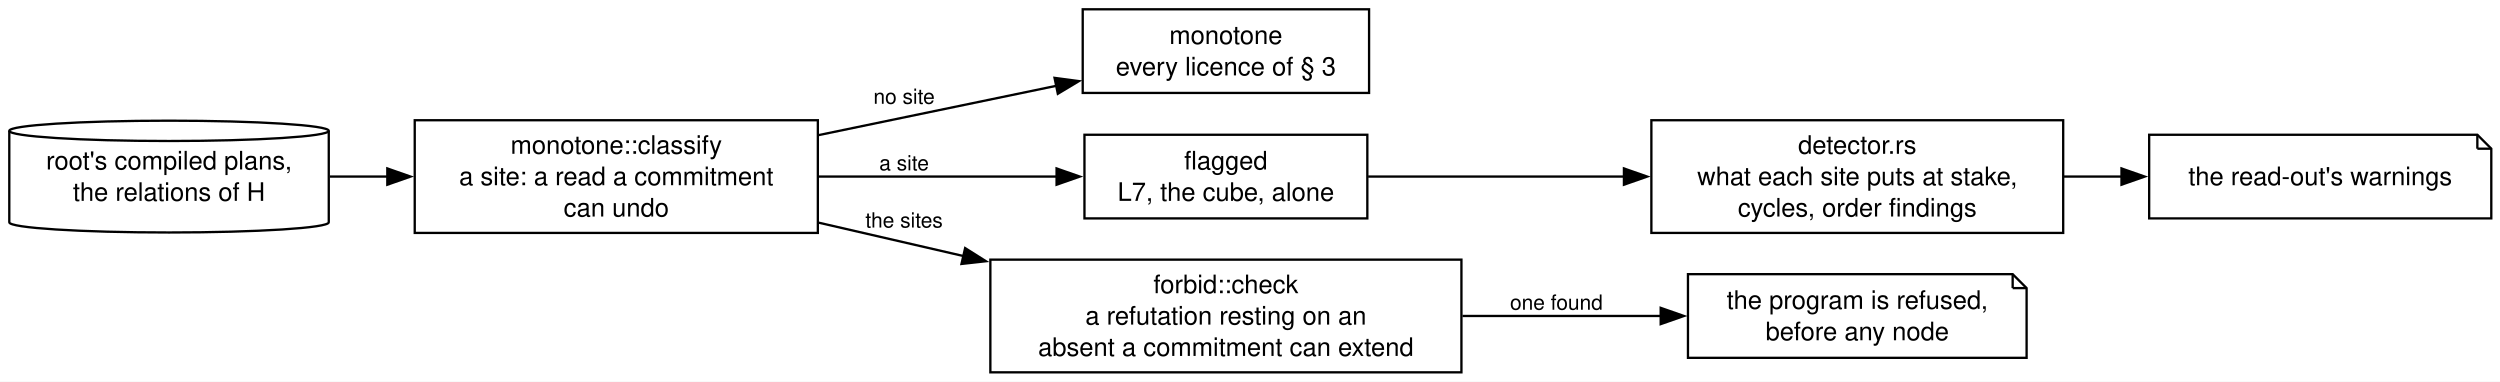
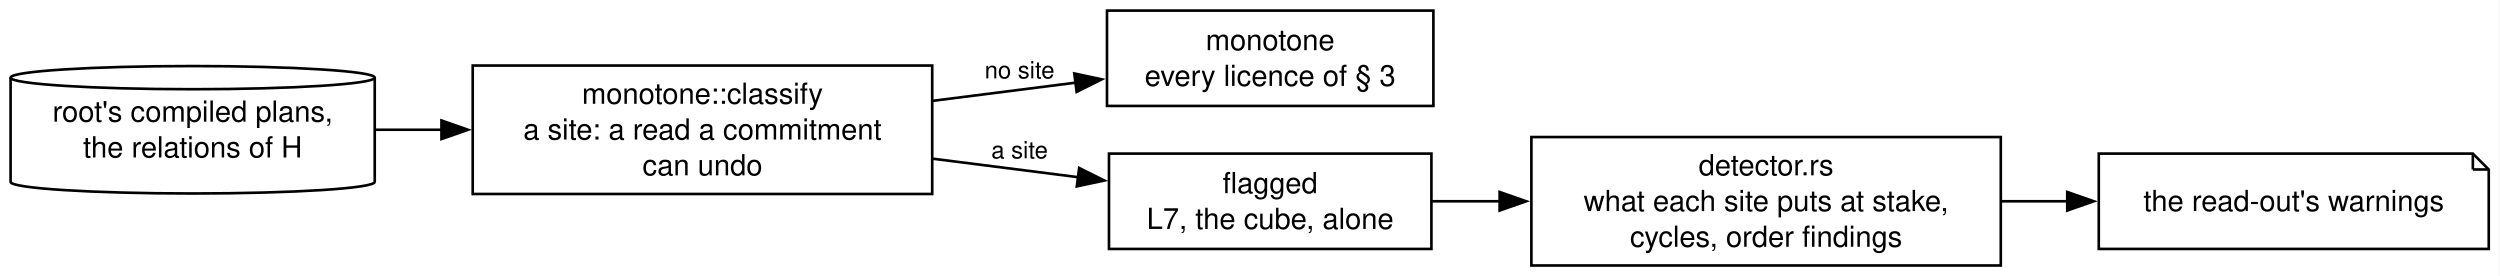
- <svg xmlns="http://www.w3.org/2000/svg" width="1076pt" height="164pt" viewBox="0.00 0.00 1076.00 164.00">
-   <g id="graph0" class="graph" transform="scale(1 1) rotate(0) translate(4 160.25)">
-     <polygon fill="white" stroke="none" points="-4,4 -4,-160.25 1072.25,-160.25 1072.25,4 -4,4" />
+ <svg xmlns="http://www.w3.org/2000/svg" width="944pt" height="104pt" viewBox="0.00 0.00 944.00 104.00">
+   <g id="graph0" class="graph" transform="scale(1 1) rotate(0) translate(4 100.25)">
+     <polygon fill="white" stroke="none" points="-4,4 -4,-100.25 939.75,-100.25 939.75,4 -4,4" />
    <g id="node1" class="node">
-       <path fill="none" stroke="black" d="M137.5,-103.94C137.5,-106.35 106.69,-108.31 68.75,-108.31 30.81,-108.31 0,-106.35 0,-103.94 0,-103.94 0,-64.56 0,-64.56 0,-62.15 30.81,-60.19 68.75,-60.19 106.69,-60.19 137.5,-62.15 137.5,-64.56 137.5,-64.56 137.5,-103.94 137.5,-103.94" />
-       <path fill="none" stroke="black" d="M137.5,-103.94C137.5,-101.52 106.69,-99.56 68.75,-99.56 30.81,-99.56 0,-101.52 0,-103.94" />
-       <text xml:space="preserve" text-anchor="middle" x="68.75" y="-87.3" font-family="Helvetica,sans-Serif" font-size="11.00">root's compiled plans,</text>
-       <text xml:space="preserve" text-anchor="middle" x="68.75" y="-73.8" font-family="Helvetica,sans-Serif" font-size="11.00">the relations of H</text>
+       <path fill="none" stroke="black" d="M137.5,-70.94C137.5,-73.35 106.69,-75.31 68.75,-75.31 30.81,-75.31 0,-73.35 0,-70.94 0,-70.94 0,-31.56 0,-31.56 0,-29.15 30.81,-27.19 68.75,-27.19 106.69,-27.19 137.5,-29.15 137.5,-31.56 137.5,-31.56 137.5,-70.94 137.5,-70.94" />
+       <path fill="none" stroke="black" d="M137.5,-70.94C137.5,-68.52 106.69,-66.56 68.75,-66.56 30.81,-66.56 0,-68.52 0,-70.94" />
+       <text xml:space="preserve" text-anchor="middle" x="68.75" y="-54.3" font-family="Helvetica,sans-Serif" font-size="11.00">root's compiled plans,</text>
+       <text xml:space="preserve" text-anchor="middle" x="68.75" y="-40.8" font-family="Helvetica,sans-Serif" font-size="11.00">the relations of H</text>
    </g>
    <g id="node2" class="node">
-       <polygon fill="none" stroke="black" points="348,-108.5 174.5,-108.5 174.5,-60 348,-60 348,-108.5" />
-       <text xml:space="preserve" text-anchor="middle" x="261.25" y="-94.05" font-family="Helvetica,sans-Serif" font-size="11.00">monotone::classify</text>
-       <text xml:space="preserve" text-anchor="middle" x="261.25" y="-80.55" font-family="Helvetica,sans-Serif" font-size="11.00">a site: a read a commitment</text>
-       <text xml:space="preserve" text-anchor="middle" x="261.25" y="-67.05" font-family="Helvetica,sans-Serif" font-size="11.00">can undo</text>
+       <polygon fill="none" stroke="black" points="348,-75.5 174.5,-75.5 174.5,-27 348,-27 348,-75.5" />
+       <text xml:space="preserve" text-anchor="middle" x="261.25" y="-61.05" font-family="Helvetica,sans-Serif" font-size="11.00">monotone::classify</text>
+       <text xml:space="preserve" text-anchor="middle" x="261.25" y="-47.55" font-family="Helvetica,sans-Serif" font-size="11.00">a site: a read a commitment</text>
+       <text xml:space="preserve" text-anchor="middle" x="261.25" y="-34.05" font-family="Helvetica,sans-Serif" font-size="11.00">can undo</text>
    </g>
    <g id="edge1" class="edge">
-       <path fill="none" stroke="black" d="M137.99,-84.25C146.06,-84.25 154.42,-84.25 162.8,-84.25" />
-       <polygon fill="black" stroke="black" points="162.7,-87.75 172.7,-84.25 162.7,-80.75 162.7,-87.75" />
+       <path fill="none" stroke="black" d="M137.99,-51.25C146.06,-51.25 154.42,-51.25 162.8,-51.25" />
+       <polygon fill="black" stroke="black" points="162.7,-54.75 172.7,-51.25 162.7,-47.75 162.7,-54.75" />
    </g>
    <g id="node3" class="node">
-       <polygon fill="none" stroke="black" points="585.25,-156.25 462,-156.25 462,-120.25 585.25,-120.25 585.25,-156.25" />
-       <text xml:space="preserve" text-anchor="middle" x="523.62" y="-141.3" font-family="Helvetica,sans-Serif" font-size="11.00">monotone</text>
-       <text xml:space="preserve" text-anchor="middle" x="523.62" y="-127.8" font-family="Helvetica,sans-Serif" font-size="11.00">every licence of § 3</text>
+       <polygon fill="none" stroke="black" points="537.25,-96.25 414,-96.25 414,-60.25 537.25,-60.25 537.25,-96.25" />
+       <text xml:space="preserve" text-anchor="middle" x="475.62" y="-81.3" font-family="Helvetica,sans-Serif" font-size="11.00">monotone</text>
+       <text xml:space="preserve" text-anchor="middle" x="475.62" y="-67.8" font-family="Helvetica,sans-Serif" font-size="11.00">every licence of § 3</text>
    </g>
    <g id="edge2" class="edge">
-       <path fill="none" stroke="black" d="M348.23,-102.08C381.49,-108.98 419.11,-116.78 450.88,-123.37" />
-       <polygon fill="black" stroke="black" points="449.87,-126.74 460.38,-125.34 451.29,-119.88 449.87,-126.74" />
-       <text xml:space="preserve" text-anchor="middle" x="385.12" y="-115.57" font-family="Helvetica,sans-Serif" font-size="9.00">no site</text>
+       <path fill="none" stroke="black" d="M348.32,-62.19C366.25,-64.47 384.96,-66.85 402.32,-69.06" />
+       <polygon fill="black" stroke="black" points="401.65,-72.5 412.02,-70.29 402.54,-65.56 401.65,-72.5" />
+       <text xml:space="preserve" text-anchor="middle" x="381" y="-70.66" font-family="Helvetica,sans-Serif" font-size="9.00">no site</text>
    </g>
    <g id="node4" class="node">
-       <polygon fill="none" stroke="black" points="584.5,-102.25 462.75,-102.25 462.75,-66.25 584.5,-66.25 584.5,-102.25" />
-       <text xml:space="preserve" text-anchor="middle" x="523.62" y="-87.3" font-family="Helvetica,sans-Serif" font-size="11.00">flagged</text>
-       <text xml:space="preserve" text-anchor="middle" x="523.62" y="-73.8" font-family="Helvetica,sans-Serif" font-size="11.00">L7, the cube, alone</text>
+       <polygon fill="none" stroke="black" points="536.5,-42.25 414.75,-42.25 414.75,-6.25 536.5,-6.25 536.5,-42.25" />
+       <text xml:space="preserve" text-anchor="middle" x="475.62" y="-27.3" font-family="Helvetica,sans-Serif" font-size="11.00">flagged</text>
+       <text xml:space="preserve" text-anchor="middle" x="475.62" y="-13.8" font-family="Helvetica,sans-Serif" font-size="11.00">L7, the cube, alone</text>
    </g>
    <g id="edge3" class="edge">
-       <path fill="none" stroke="black" d="M348.23,-84.25C381.47,-84.25 419.08,-84.25 450.84,-84.25" />
-       <polygon fill="black" stroke="black" points="450.75,-87.75 460.75,-84.25 450.75,-80.75 450.75,-87.75" />
-       <text xml:space="preserve" text-anchor="middle" x="385.12" y="-86.95" font-family="Helvetica,sans-Serif" font-size="9.00">a site</text>
+       <path fill="none" stroke="black" d="M348.32,-40.31C366.53,-37.99 385.55,-35.57 403.14,-33.34" />
+       <polygon fill="black" stroke="black" points="403.5,-36.82 412.98,-32.09 402.61,-29.88 403.5,-36.82" />
+       <text xml:space="preserve" text-anchor="middle" x="381" y="-40.45" font-family="Helvetica,sans-Serif" font-size="9.00">a site</text>
+     </g>
+     <g id="node5" class="node">
+       <polygon fill="none" stroke="black" points="751.5,-48.5 574.25,-48.5 574.25,0 751.5,0 751.5,-48.5" />
+       <text xml:space="preserve" text-anchor="middle" x="662.88" y="-34.05" font-family="Helvetica,sans-Serif" font-size="11.00">detector.rs</text>
+       <text xml:space="preserve" text-anchor="middle" x="662.88" y="-20.55" font-family="Helvetica,sans-Serif" font-size="11.00">what each site puts at stake,</text>
+       <text xml:space="preserve" text-anchor="middle" x="662.88" y="-7.05" font-family="Helvetica,sans-Serif" font-size="11.00">cycles, order findings</text>
+     </g>
+     <g id="edge4" class="edge">
+       <path fill="none" stroke="black" d="M536.77,-24.25C545,-24.25 553.62,-24.25 562.32,-24.25" />
+       <polygon fill="black" stroke="black" points="562.26,-27.75 572.26,-24.25 562.26,-20.75 562.26,-27.75" />
    </g>
    <g id="node6" class="node">
-       <polygon fill="none" stroke="black" points="625,-48.5 422.25,-48.5 422.25,0 625,0 625,-48.5" />
-       <text xml:space="preserve" text-anchor="middle" x="523.62" y="-34.05" font-family="Helvetica,sans-Serif" font-size="11.00">forbid::check</text>
-       <text xml:space="preserve" text-anchor="middle" x="523.62" y="-20.55" font-family="Helvetica,sans-Serif" font-size="11.00">a refutation resting on an</text>
-       <text xml:space="preserve" text-anchor="middle" x="523.62" y="-7.05" font-family="Helvetica,sans-Serif" font-size="11.00">absent a commitment can extend</text>
-     </g>
-     <g id="edge6" class="edge">
-       <path fill="none" stroke="black" d="M348.23,-64.44C368.19,-59.84 389.73,-54.87 410.63,-50.06" />
-       <polygon fill="black" stroke="black" points="411.39,-53.47 420.35,-47.82 409.82,-46.65 411.39,-53.47" />
-       <text xml:space="preserve" text-anchor="middle" x="385.12" y="-62.32" font-family="Helvetica,sans-Serif" font-size="9.00">the sites</text>
-     </g>
-     <g id="node5" class="node">
-       <polygon fill="none" stroke="black" points="884,-108.5 706.75,-108.5 706.75,-60 884,-60 884,-108.5" />
-       <text xml:space="preserve" text-anchor="middle" x="795.38" y="-94.05" font-family="Helvetica,sans-Serif" font-size="11.00">detector.rs</text>
-       <text xml:space="preserve" text-anchor="middle" x="795.38" y="-80.55" font-family="Helvetica,sans-Serif" font-size="11.00">what each site puts at stake,</text>
-       <text xml:space="preserve" text-anchor="middle" x="795.38" y="-67.05" font-family="Helvetica,sans-Serif" font-size="11.00">cycles, order findings</text>
-     </g>
-     <g id="edge4" class="edge">
-       <path fill="none" stroke="black" d="M584.83,-84.25C617.26,-84.25 658.11,-84.25 695.11,-84.25" />
-       <polygon fill="black" stroke="black" points="694.94,-87.75 704.94,-84.25 694.94,-80.75 694.94,-87.75" />
-     </g>
-     <g id="node8" class="node">
-       <polygon fill="none" stroke="black" points="1062.25,-102.25 921,-102.25 921,-66.25 1068.25,-66.25 1068.25,-96.25 1062.25,-102.25" />
-       <polyline fill="none" stroke="black" points="1062.25,-102.25 1062.25,-96.25" />
-       <polyline fill="none" stroke="black" points="1068.25,-96.25 1062.25,-96.25" />
-       <text xml:space="preserve" text-anchor="middle" x="994.62" y="-80.55" font-family="Helvetica,sans-Serif" font-size="11.00">the read-out's warnings</text>
+       <polygon fill="none" stroke="black" points="929.75,-42.25 788.5,-42.25 788.5,-6.25 935.75,-6.25 935.75,-36.25 929.75,-42.25" />
+       <polyline fill="none" stroke="black" points="929.75,-42.25 929.75,-36.25" />
+       <polyline fill="none" stroke="black" points="935.75,-36.25 929.75,-36.25" />
+       <text xml:space="preserve" text-anchor="middle" x="862.12" y="-20.55" font-family="Helvetica,sans-Serif" font-size="11.00">the read-out's warnings</text>
    </g>
    <g id="edge5" class="edge">
-       <path fill="none" stroke="black" d="M884.33,-84.25C892.57,-84.25 900.91,-84.25 909.11,-84.25" />
-       <polygon fill="black" stroke="black" points="909.09,-87.75 919.09,-84.25 909.09,-80.75 909.09,-87.75" />
-     </g>
-     <g id="node7" class="node">
-       <polygon fill="none" stroke="black" points="862.25,-42.25 722.5,-42.25 722.5,-6.25 868.25,-6.25 868.25,-36.25 862.25,-42.25" />
-       <polyline fill="none" stroke="black" points="862.25,-42.25 862.25,-36.25" />
-       <polyline fill="none" stroke="black" points="868.25,-36.25 862.25,-36.25" />
-       <text xml:space="preserve" text-anchor="middle" x="795.38" y="-27.3" font-family="Helvetica,sans-Serif" font-size="11.00">the program is refused,</text>
-       <text xml:space="preserve" text-anchor="middle" x="795.38" y="-13.8" font-family="Helvetica,sans-Serif" font-size="11.00">before any node</text>
-     </g>
-     <g id="edge7" class="edge">
-       <path fill="none" stroke="black" d="M625.45,-24.25C653.61,-24.25 683.88,-24.25 710.91,-24.25" />
-       <polygon fill="black" stroke="black" points="710.76,-27.75 720.76,-24.25 710.76,-20.75 710.76,-27.75" />
-       <text xml:space="preserve" text-anchor="middle" x="665.88" y="-26.95" font-family="Helvetica,sans-Serif" font-size="9.00">one found</text>
+       <path fill="none" stroke="black" d="M751.83,-24.25C760.07,-24.25 768.41,-24.25 776.61,-24.25" />
+       <polygon fill="black" stroke="black" points="776.59,-27.75 786.59,-24.25 776.59,-20.75 776.59,-27.75" />
    </g>
  </g>
</svg>
